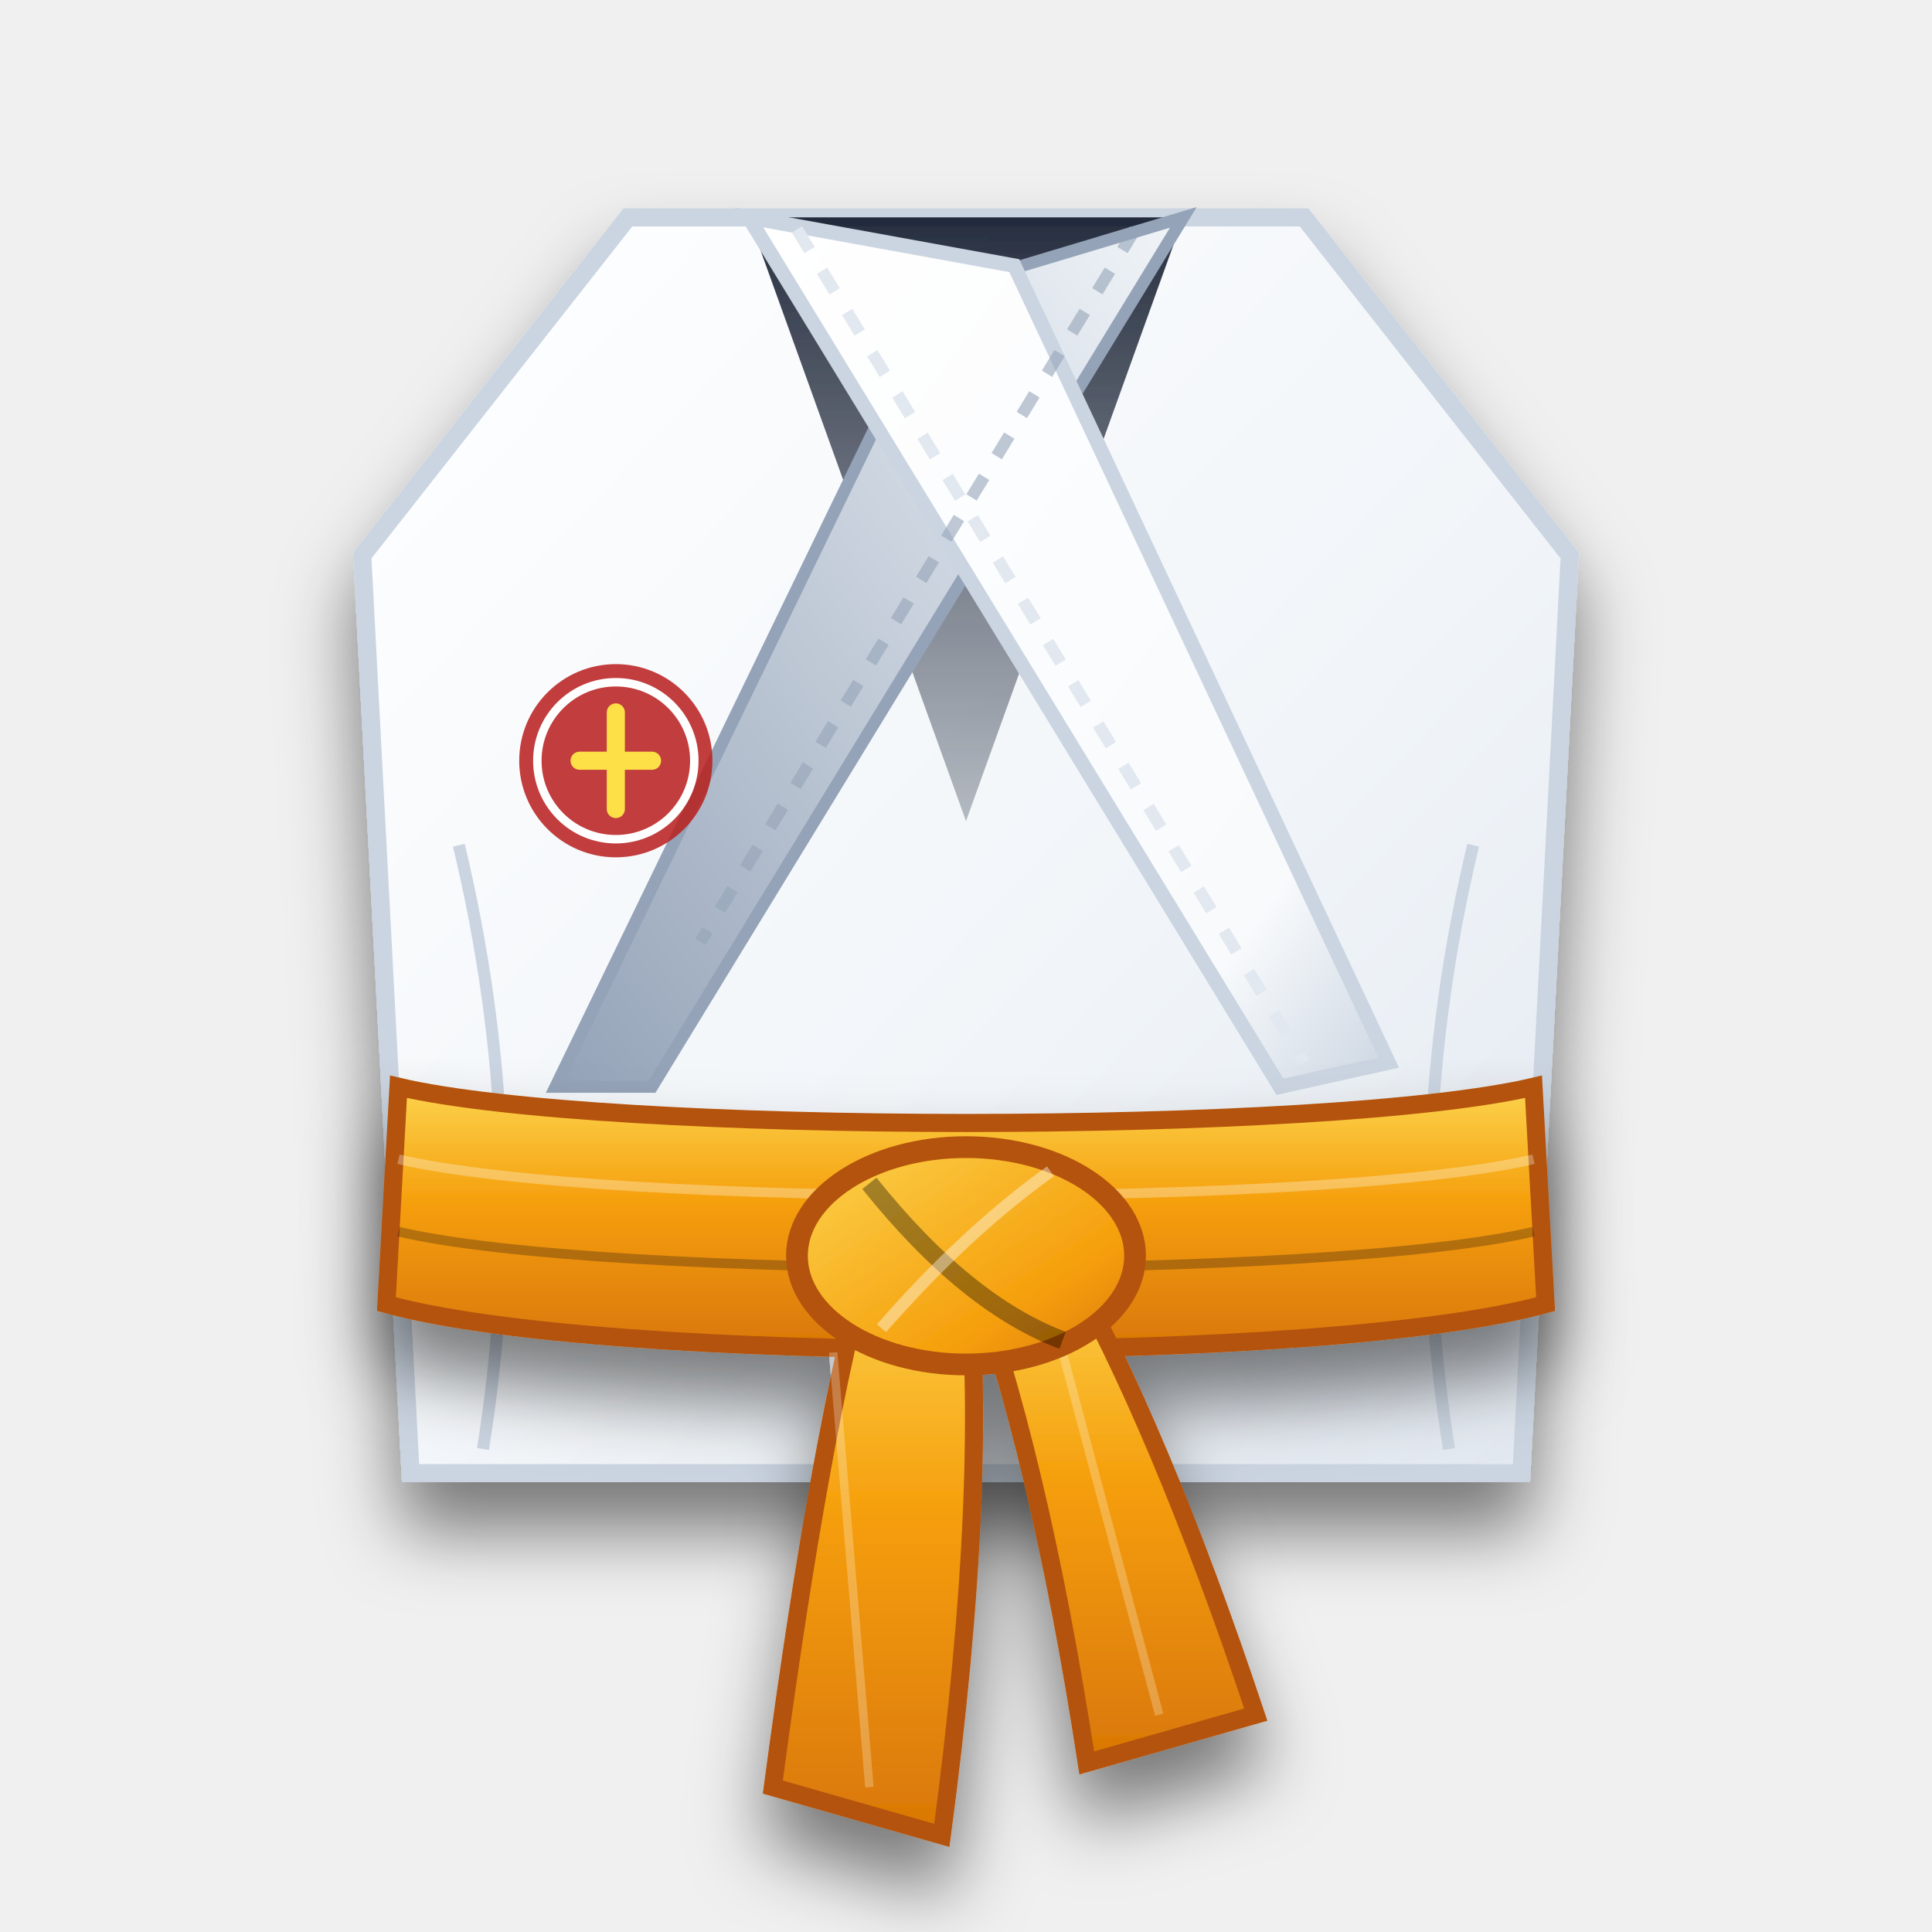
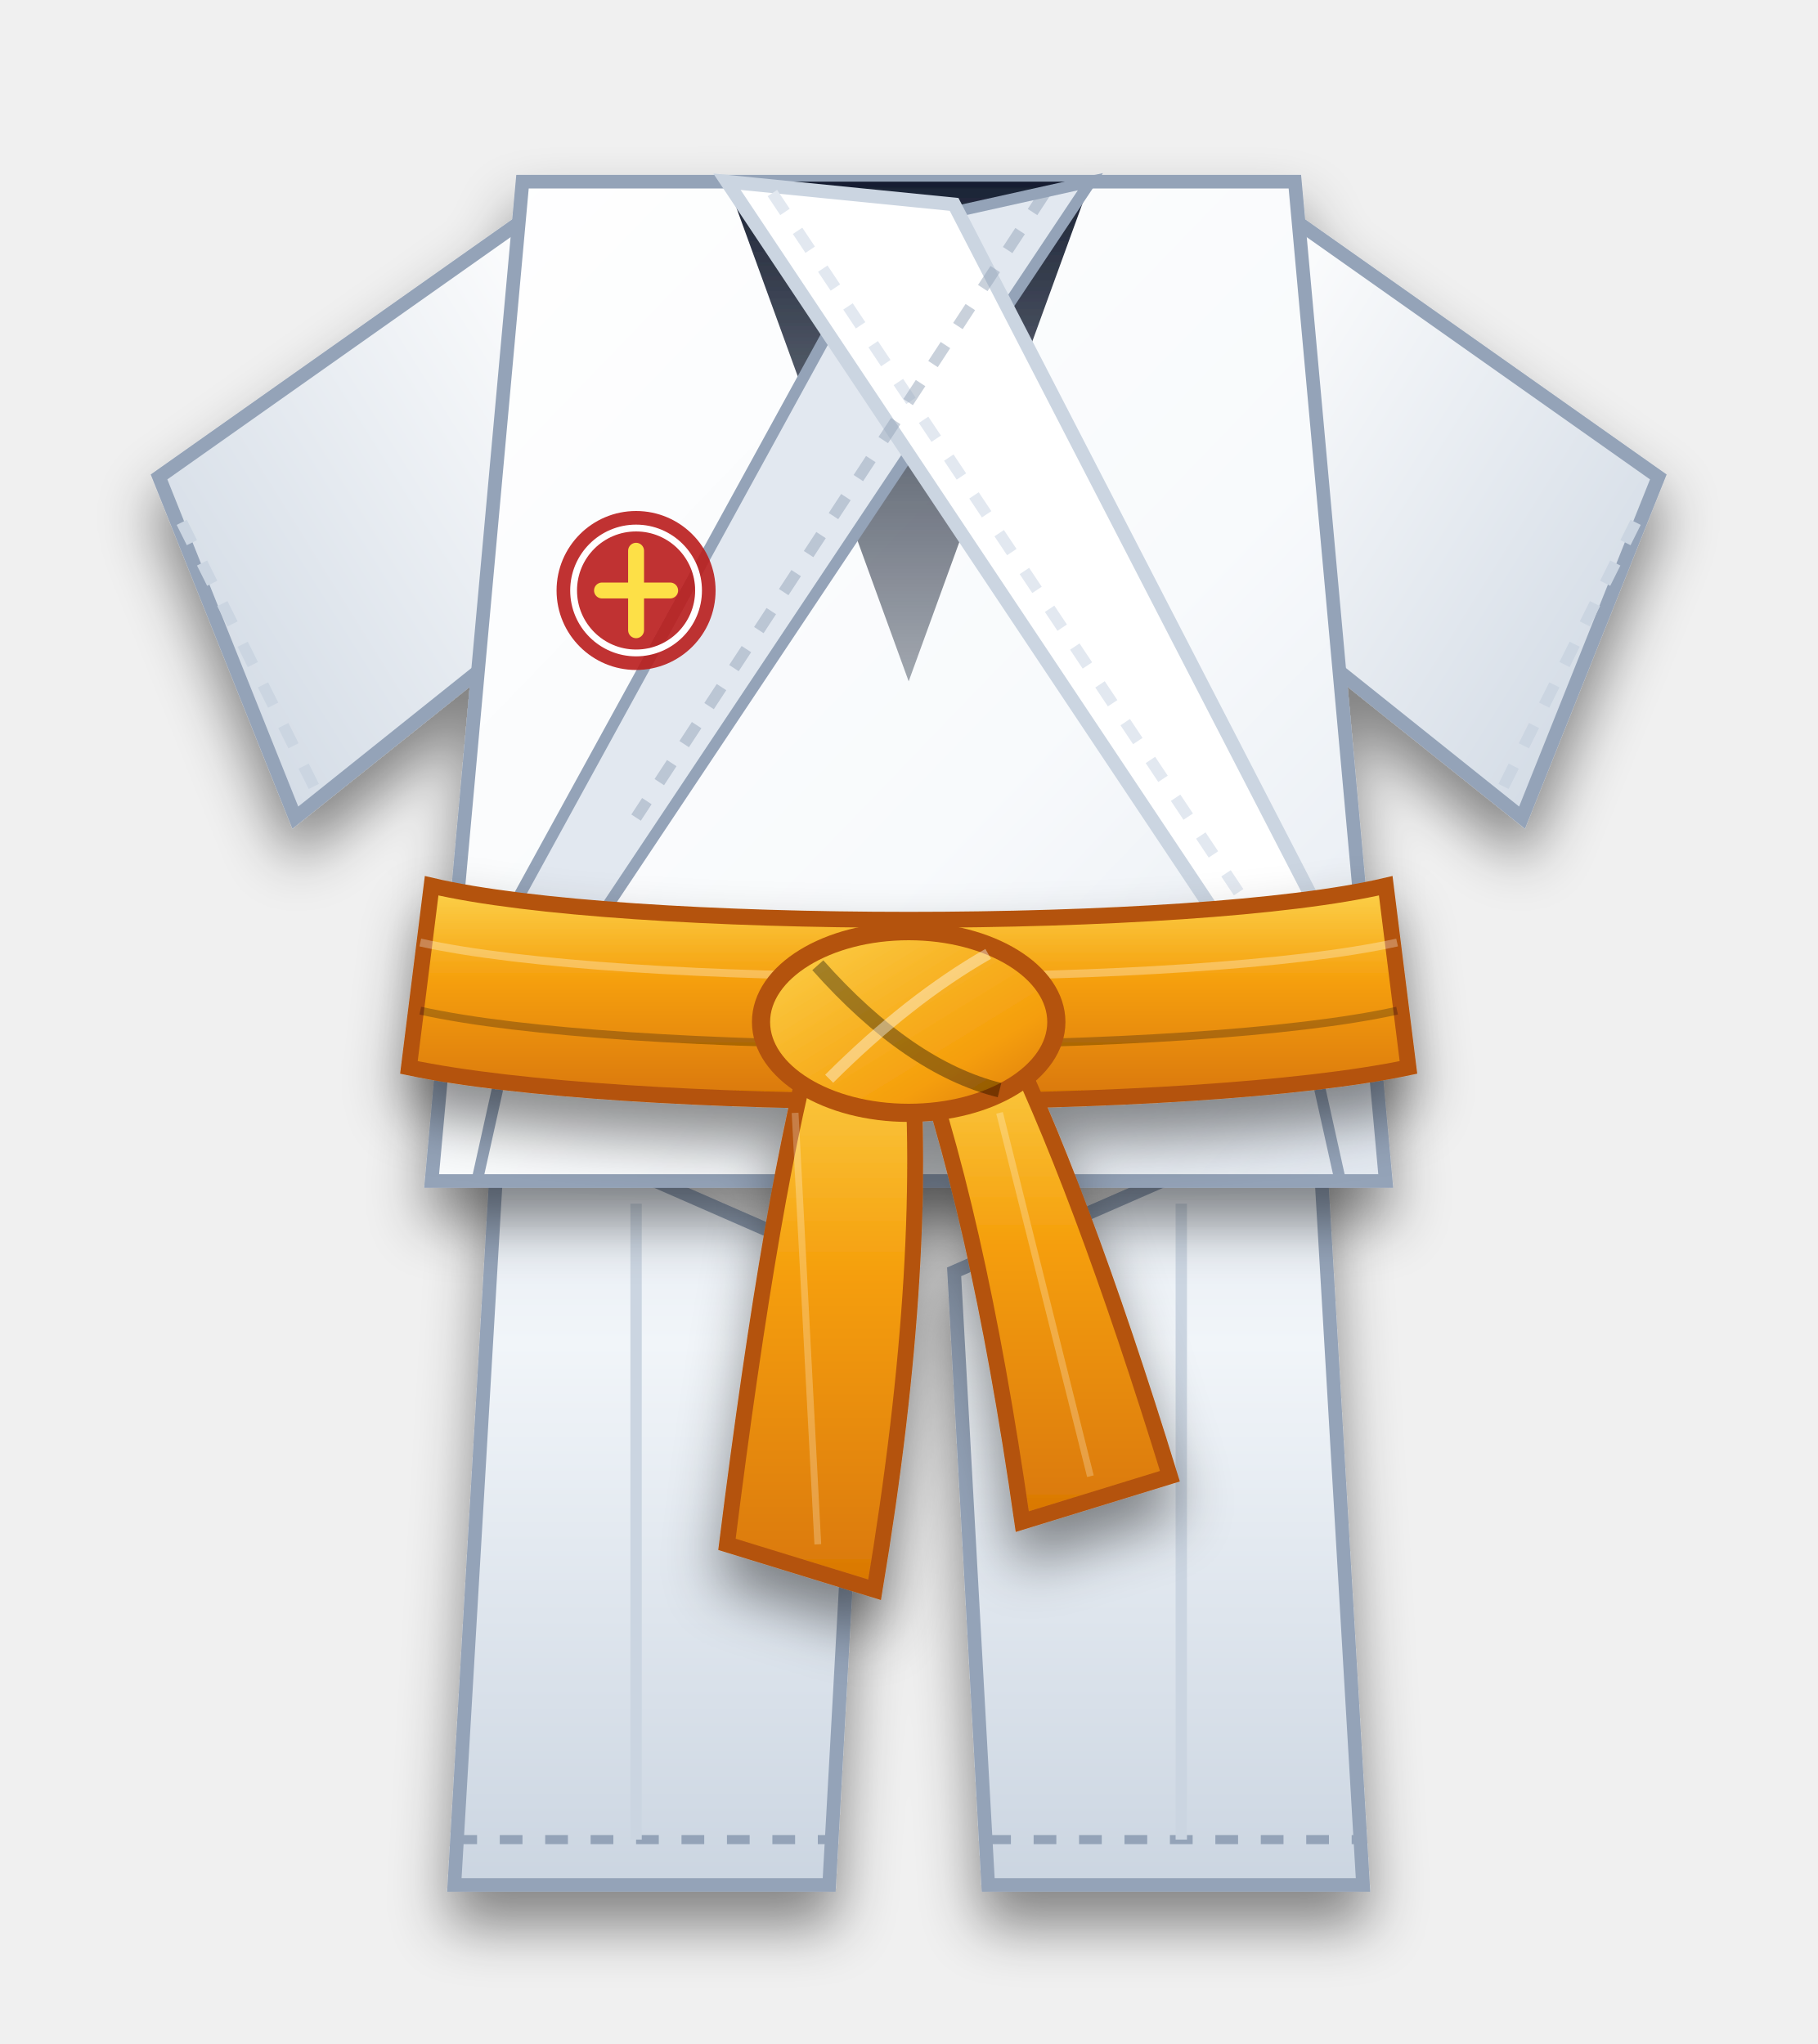
- <svg xmlns="http://www.w3.org/2000/svg" viewBox="0 0 160 160" width="160" height="160" fill="none">
+ <svg xmlns="http://www.w3.org/2000/svg" viewBox="0 0 160 180" width="160" height="180" fill="none">
  <defs>
-     <linearGradient id="giBase" x1="0%" y1="0%" x2="100%" y2="100%">
+     <linearGradient id="giBody" x1="0%" y1="0%" x2="100%" y2="100%">
      <stop offset="0%" stop-color="#FFFFFF" />
-       <stop offset="60%" stop-color="#F1F5F9" />
+       <stop offset="60%" stop-color="#F8FAFC" />
      <stop offset="100%" stop-color="#E2E8F0" />
    </linearGradient>
-     <linearGradient id="giLapelLeft" x1="0%" y1="0%" x2="100%" y2="100%">
+     <linearGradient id="giSleeveL" x1="100%" y1="0%" x2="0%" y2="100%">
      <stop offset="0%" stop-color="#FFFFFF" />
-       <stop offset="80%" stop-color="#F8FAFC" />
      <stop offset="100%" stop-color="#CBD5E1" />
    </linearGradient>
-     <linearGradient id="giLapelRight" x1="100%" y1="0%" x2="0%" y2="100%">
-       <stop offset="0%" stop-color="#F1F5F9" />
-       <stop offset="100%" stop-color="#94A3B8" />
+     <linearGradient id="giSleeveR" x1="0%" y1="0%" x2="100%" y2="100%">
+       <stop offset="0%" stop-color="#FFFFFF" />
+       <stop offset="100%" stop-color="#CBD5E1" />
+     </linearGradient>
+     <linearGradient id="giPants" x1="0%" y1="0%" x2="0%" y2="100%">
+       <stop offset="0%" stop-color="#E2E8F0" />
+       <stop offset="30%" stop-color="#F1F5F9" />
+       <stop offset="100%" stop-color="#CBD5E1" />
    </linearGradient>
    <linearGradient id="giInnerShadow" x1="0%" y1="0%" x2="0%" y2="100%">
-       <stop offset="0%" stop-color="#0F172A" stop-opacity="0.9" />
-       <stop offset="100%" stop-color="#1E293B" stop-opacity="0.3" />
+       <stop offset="0%" stop-color="#0F172A" stop-opacity="0.95" />
+       <stop offset="100%" stop-color="#1E293B" stop-opacity="0.4" />
    </linearGradient>
    <linearGradient id="beltGrad_amarela" x1="0%" y1="0%" x2="0%" y2="100%">
      <stop offset="0%" stop-color="#FCD34D" />
      <stop offset="45%" stop-color="#F59E0B" />
      <stop offset="100%" stop-color="#D97706" />
    </linearGradient>
    <linearGradient id="beltKnot_amarela" x1="0%" y1="0%" x2="100%" y2="100%">
      <stop offset="0%" stop-color="#FCD34D" />
      <stop offset="70%" stop-color="#F59E0B" />
      <stop offset="100%" stop-color="#D97706" />
    </linearGradient>
    <filter id="shadow_amarela" x="-10%" y="-10%" width="120%" height="130%">
-       <feDropShadow dx="0" dy="4" stdDeviation="3" flood-color="#000000" flood-opacity="0.5" />
+       <feDropShadow dx="0" dy="3" stdDeviation="2.5" flood-color="#000000" flood-opacity="0.45" />
    </filter>
  </defs>
  <g filter="url(#shadow_amarela)">
-     <path d="M 30 46 L 52 18 L 108 18 L 130 46 L 126 122 L 34 122 Z" fill="url(#giBase)" stroke="#CBD5E1" stroke-width="1.5" />
-     <polygon points="62,18 98,18 80,68" fill="url(#giInnerShadow)" />
-     <path d="M 98 18 L 54 90 L 46 90 L 78 24 Z" fill="url(#giLapelRight)" stroke="#94A3B8" stroke-width="1" />
-     <path d="M 62 18 L 106 90 L 115 88 L 84 22 Z" fill="url(#giLapelLeft)" stroke="#CBD5E1" stroke-width="1.2" />
-     <path d="M 66 19 L 108 88" stroke="#E2E8F0" stroke-width="1" stroke-dasharray="2,2" />
-     <path d="M 94 19 L 58 78" stroke="#94A3B8" stroke-width="1" stroke-dasharray="2,2" opacity="0.6" />
-     <g transform="translate(42, 54)">
-       <circle cx="9" cy="9" r="8" fill="#B91C1C" opacity="0.85" />
-       <path d="M 6 9 L 12 9 M 9 5 L 9 13" stroke="#FDE047" stroke-width="1.5" stroke-linecap="round" />
-       <circle cx="9" cy="9" r="6.5" stroke="#FFFFFF" stroke-width="0.7" fill="none" />
-     </g>
-     <path d="M 38 70 Q 44 95 40 120" stroke="#CBD5E1" stroke-width="1" fill="none" />
-     <path d="M 122 70 Q 116 95 120 120" stroke="#CBD5E1" stroke-width="1" fill="none" />
+     <path d="M 44 98 L 40 166 L 73 166 L 76 112 Z" fill="url(#giPants)" stroke="#94A3B8" stroke-width="1.2" />
+     <path d="M 116 98 L 120 166 L 87 166 L 84 112 Z" fill="url(#giPants)" stroke="#94A3B8" stroke-width="1.2" />
+     <line x1="40" y1="162" x2="73" y2="162" stroke="#94A3B8" stroke-width="0.8" stroke-dasharray="2,2" />
+     <line x1="87" y1="162" x2="120" y2="162" stroke="#94A3B8" stroke-width="0.8" stroke-dasharray="2,2" />
+     <path d="M 56 106 L 56 162" stroke="#CBD5E1" stroke-width="1" />
+     <path d="M 104 106 L 104 162" stroke="#CBD5E1" stroke-width="1" />
  </g>
  <g filter="url(#shadow_amarela)">
-     <path d="M 33 90 C 50 94, 110 94, 127 90 L 128 108 C 110 113, 50 113, 32 108 Z" fill="url(#beltGrad_amarela)" stroke="#B45309" stroke-width="1.5" />
-     <path d="M 33 96 C 50 100, 110 100, 127 96" stroke="rgba(255,255,255,0.3)" stroke-width="0.8" fill="none" />
-     <path d="M 33 102 C 50 106, 110 106, 127 102" stroke="rgba(0,0,0,0.25)" stroke-width="0.8" fill="none" />
-     <path d="M 72 104 Q 68 118 64 148 L 78 152 Q 82 122 80 104 Z" fill="url(#beltGrad_amarela)" stroke="#B45309" stroke-width="1.5" />
-     <path d="M 69 112 L 72 148" stroke="rgba(255,255,255,0.25)" stroke-width="0.7" />
-     <path d="M 80 104 Q 86 120 90 146 L 104 142 Q 96 118 88 104 Z" fill="url(#beltGrad_amarela)" stroke="#B45309" stroke-width="1.5" />
-     <path d="M 88 112 L 96 142" stroke="rgba(255,255,255,0.25)" stroke-width="0.7" />
-     <ellipse cx="80" cy="104" rx="14" ry="9" fill="url(#beltKnot_amarela)" stroke="#B45309" stroke-width="1.8" />
-     <path d="M 72 98 Q 80 108 88 111" stroke="rgba(0,0,0,0.35)" stroke-width="1.5" fill="none" />
-     <path d="M 73 110 Q 80 102 87 97" stroke="rgba(255,255,255,0.4)" stroke-width="1" fill="none" />
+     <path d="M 48 18 L 14 42 L 26 72 L 46 56 Z" fill="url(#giSleeveL)" stroke="#94A3B8" stroke-width="1.2" />
+     <line x1="16" y1="46" x2="28" y2="70" stroke="#CBD5E1" stroke-width="1" stroke-dasharray="2,2" />
+     <path d="M 112 18 L 146 42 L 134 72 L 114 56 Z" fill="url(#giSleeveR)" stroke="#94A3B8" stroke-width="1.2" />
+     <line x1="144" y1="46" x2="132" y2="70" stroke="#CBD5E1" stroke-width="1" stroke-dasharray="2,2" />
+     <path d="M 46 16 L 114 16 L 122 104 L 38 104 Z" fill="url(#giBody)" stroke="#94A3B8" stroke-width="1.2" />
+     <polygon points="64,16 96,16 80,60" fill="url(#giInnerShadow)" />
+     <path d="M 96 16 L 52 82 L 44 82 L 78 20 Z" fill="#E2E8F0" stroke="#94A3B8" stroke-width="1" />
+     <path d="M 64 16 L 108 82 L 116 80 L 84 18 Z" fill="#FFFFFF" stroke="#CBD5E1" stroke-width="1.2" />
+     <path d="M 68 17 L 110 80" stroke="#E2E8F0" stroke-width="1" stroke-dasharray="2,2" />
+     <path d="M 92 17 L 56 72" stroke="#94A3B8" stroke-width="1" stroke-dasharray="2,2" opacity="0.5" />
+     <g transform="translate(48, 44)">
+       <circle cx="8" cy="8" r="7" fill="#B91C1C" opacity="0.9" />
+       <path d="M 5 8 L 11 8 M 8 4.5 L 8 11.5" stroke="#FDE047" stroke-width="1.4" stroke-linecap="round" />
+       <circle cx="8" cy="8" r="5.5" stroke="#FFFFFF" stroke-width="0.6" fill="none" />
+     </g>
+     <path d="M 46 86 L 42 104" stroke="#94A3B8" stroke-width="1" />
+     <path d="M 114 86 L 118 104" stroke="#94A3B8" stroke-width="1" />
+   </g>
+   <g filter="url(#shadow_amarela)">
+     <path d="M 38 78 C 55 82, 105 82, 122 78 L 124 94 C 105 98, 55 98, 36 94 Z" fill="url(#beltGrad_amarela)" stroke="#B45309" stroke-width="1.4" />
+     <path d="M 37 83 C 55 87, 105 87, 123 83" stroke="rgba(255,255,255,0.3)" stroke-width="0.7" fill="none" />
+     <path d="M 37 89 C 55 93, 105 93, 123 89" stroke="rgba(0,0,0,0.25)" stroke-width="0.7" fill="none" />
+     <path d="M 72 90 Q 68 104 64 136 L 77 140 Q 82 110 80 90 Z" fill="url(#beltGrad_amarela)" stroke="#B45309" stroke-width="1.4" />
+     <path d="M 70 98 L 72 136" stroke="rgba(255,255,255,0.25)" stroke-width="0.6" />
+     <path d="M 80 90 Q 86 106 90 134 L 103 130 Q 95 104 88 90 Z" fill="url(#beltGrad_amarela)" stroke="#B45309" stroke-width="1.4" />
+     <path d="M 88 98 L 96 130" stroke="rgba(255,255,255,0.25)" stroke-width="0.6" />
+     <ellipse cx="80" cy="90" rx="13" ry="8" fill="url(#beltKnot_amarela)" stroke="#B45309" stroke-width="1.6" />
+     <path d="M 72 85 Q 80 94 88 96" stroke="rgba(0,0,0,0.35)" stroke-width="1.3" fill="none" />
+     <path d="M 73 95 Q 80 88 87 84" stroke="rgba(255,255,255,0.4)" stroke-width="1" fill="none" />
  </g>
</svg>
